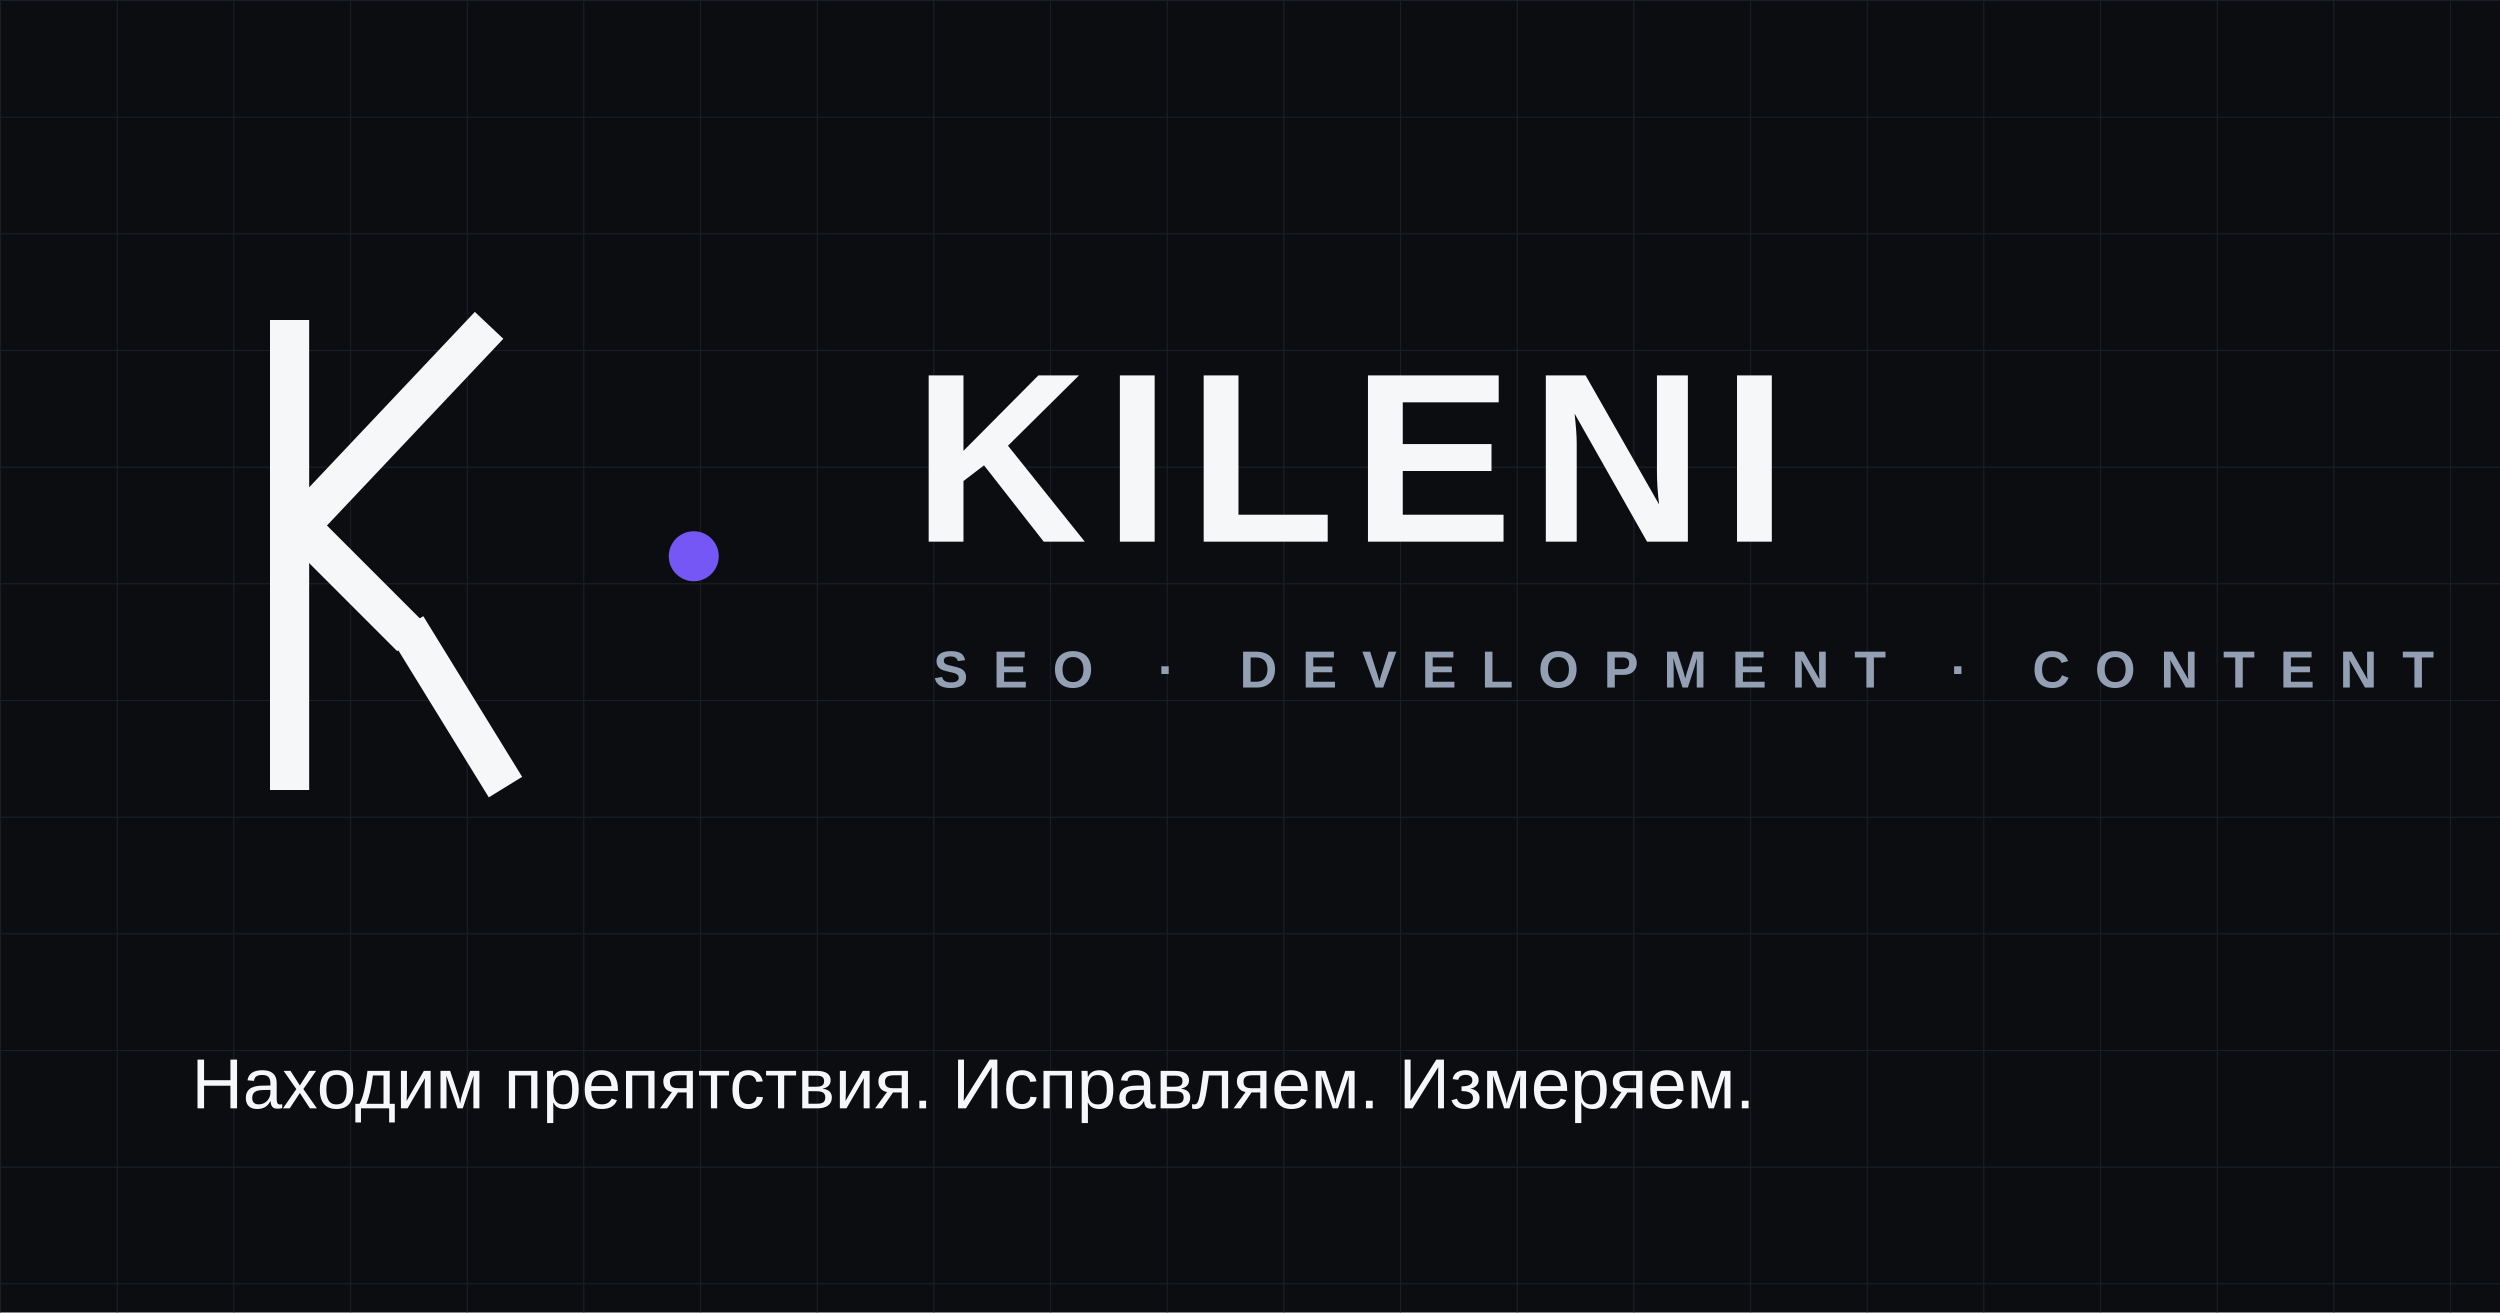
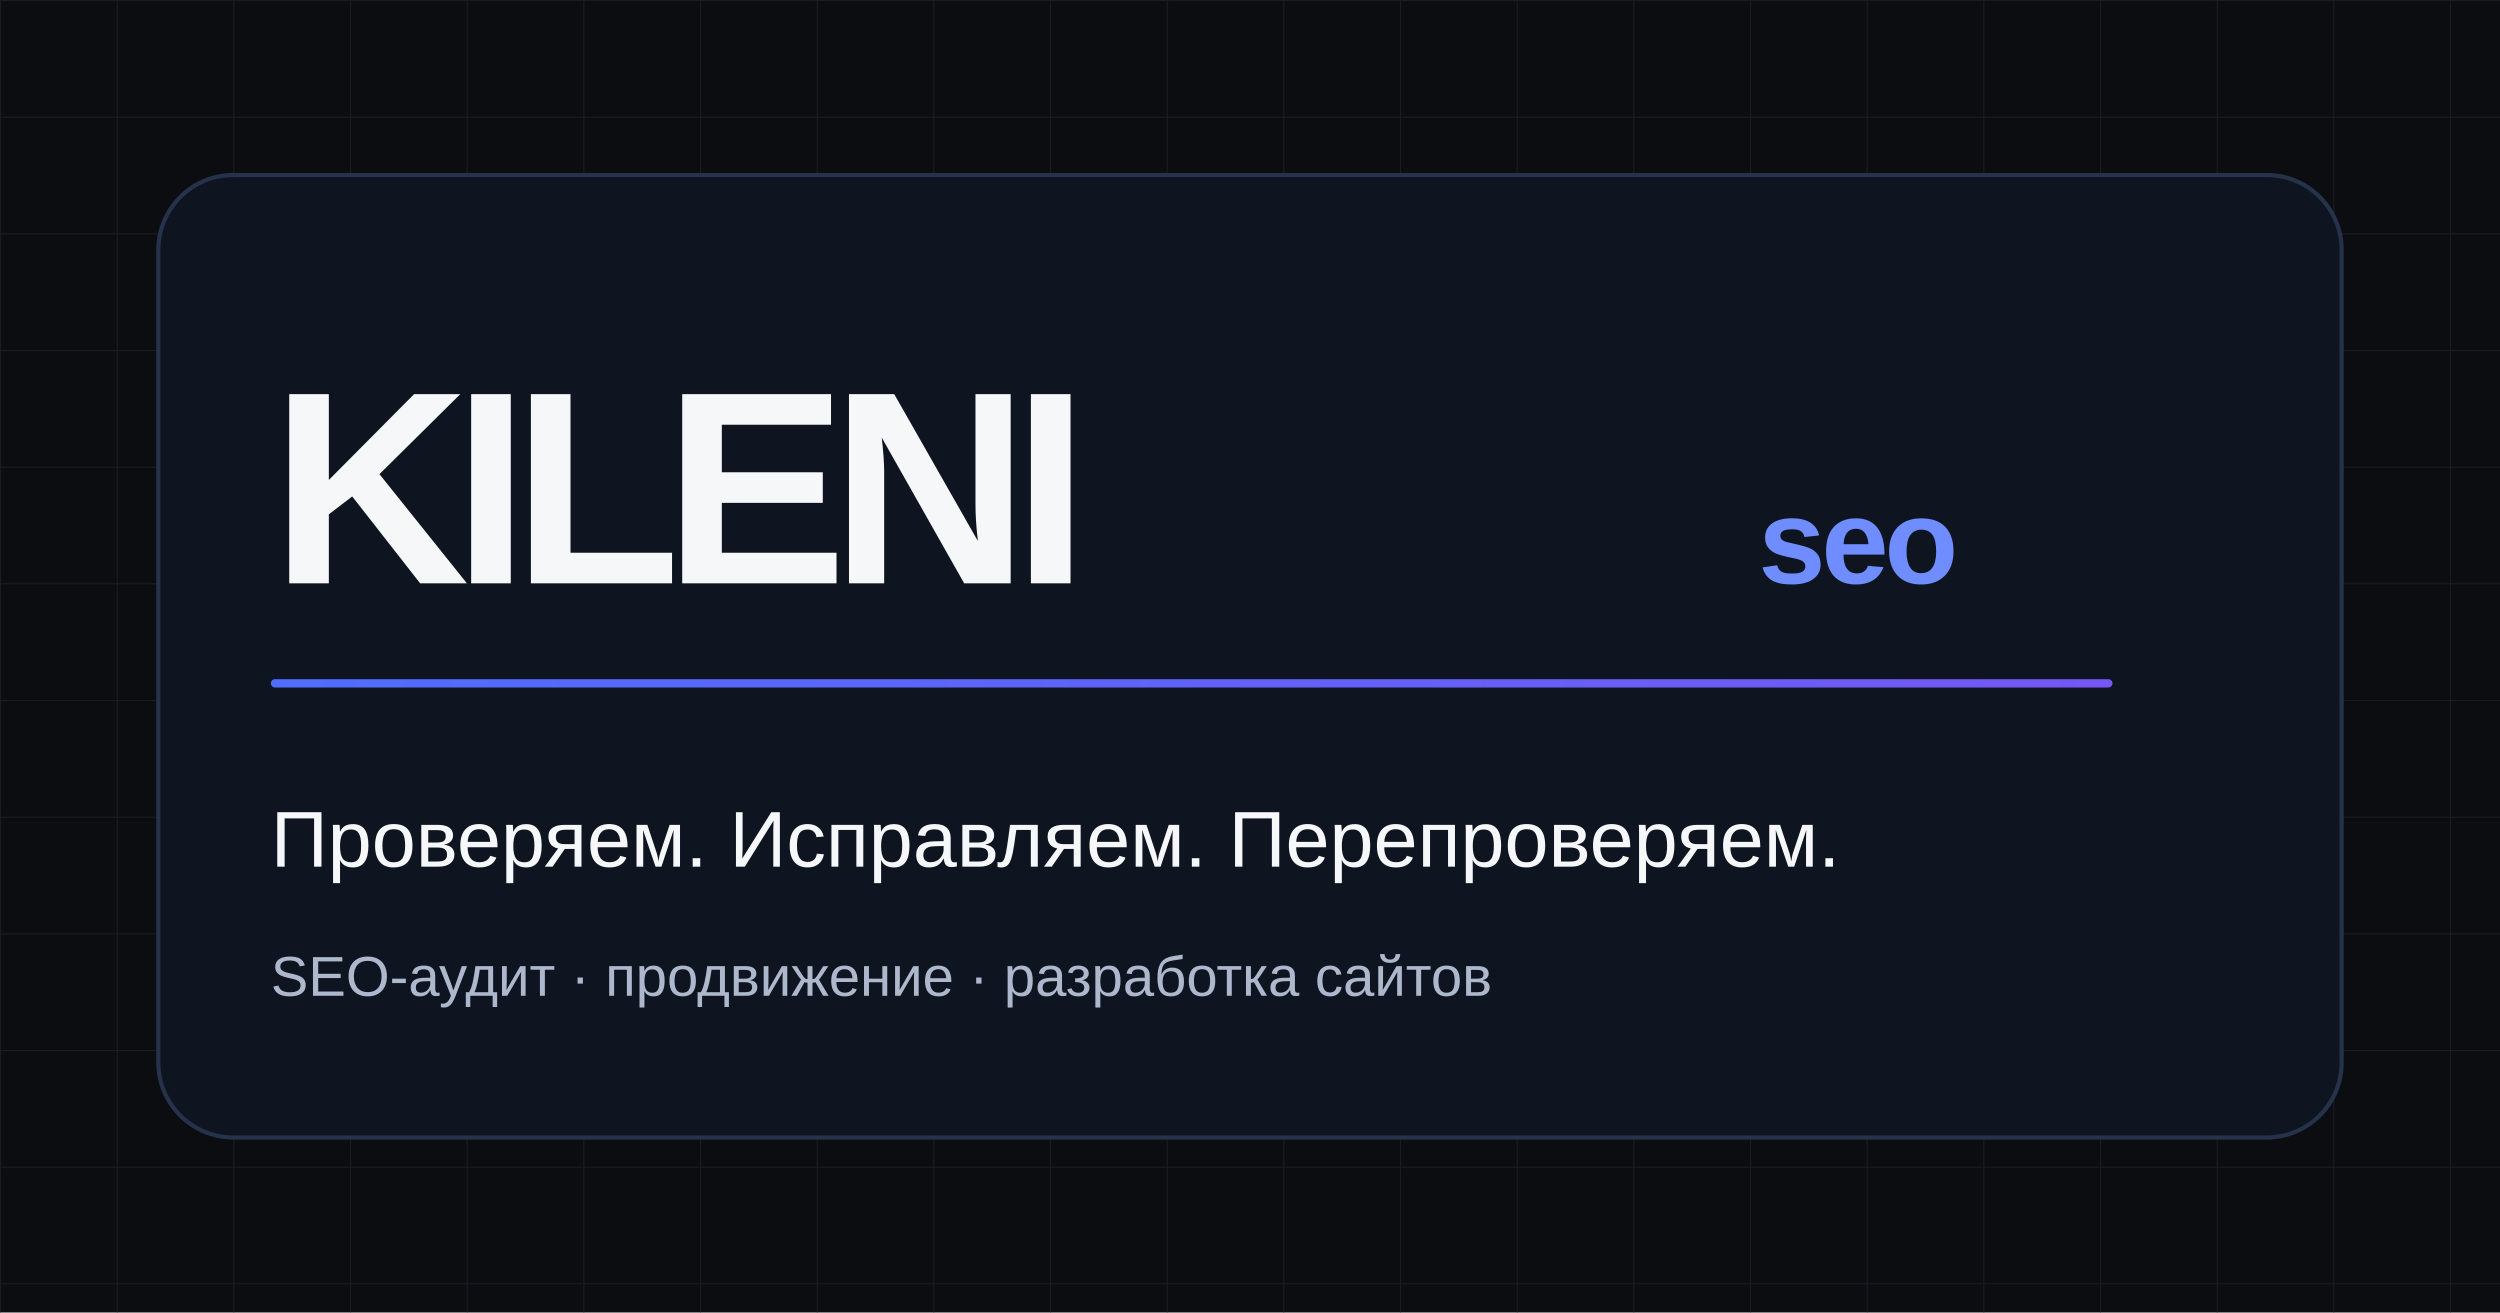
- <svg xmlns="http://www.w3.org/2000/svg" width="1200" height="630" viewBox="0 0 1200 630" role="img" aria-label="KILENI SEO">
+ <svg xmlns="http://www.w3.org/2000/svg" width="1200" height="630" viewBox="0 0 1200 630" role="img" aria-labelledby="title desc">
  <defs>
-     <linearGradient id="scan" x1="0" x2="1">
-       <stop stop-color="#2867F0" />
+     <linearGradient id="accent" x1="0" x2="1">
+       <stop stop-color="#4F6DFF" />
      <stop offset="1" stop-color="#7457F5" />
    </linearGradient>
    <pattern id="grid" width="56" height="56" patternUnits="userSpaceOnUse">
      <path d="M56 0H0V56" fill="none" stroke="#202631" stroke-width="1" />
    </pattern>
  </defs>
  <rect width="1200" height="630" fill="#0B0D10" />
-   <rect width="1200" height="630" fill="url(#grid)" opacity=".72" />
-   <g transform="translate(92 116) scale(4.7)" fill="none" stroke="#F6F7F9" stroke-width="4" stroke-linecap="square">
-     <path d="M10 10v20M12 28l17-18M12 30l9 9" />
-     <path d="M10 34v20M23 41l8 13" />
-   </g>
-   <path d="M76 267H352" stroke="url(#scan)" stroke-width="5" />
-   <circle cx="333" cy="267" r="12" fill="#7457F5" />
-   <text x="438" y="260" fill="#F6F7F9" font-family="Arial, sans-serif" font-size="116" font-weight="700" letter-spacing="8">KILENI</text>
-   <text x="448" y="330" fill="#93A0B4" font-family="Arial, sans-serif" font-size="25" font-weight="700" letter-spacing="12">SEO · DEVELOPMENT · CONTENT</text>
-   <text x="92" y="532" fill="#F6F7F9" font-family="Arial, sans-serif" font-size="34">Находим препятствия. Исправляем. Измеряем.</text>
+   <rect width="1200" height="630" fill="url(#grid)" opacity=".64" />
+   <rect x="76" y="84" width="1048" height="462" rx="36" fill="#0E1420" stroke="#26324A" stroke-width="2" />
+   <text x="130" y="280" fill="#F6F7F9" font-family="Arial, sans-serif" font-size="132" font-weight="700" letter-spacing="-8">KILENI</text>
+   <text x="844" y="280" fill="#6F8DFF" font-family="Arial, sans-serif" font-size="58" font-weight="700" letter-spacing="-2">seo</text>
+   <rect x="130" y="326" width="884" height="4" rx="2" fill="url(#accent)" />
+   <text x="130" y="416" fill="#F6F7F9" font-family="Arial, sans-serif" font-size="38">Проверяем. Исправляем. Перепроверяем.</text>
+   <text x="130" y="478" fill="#AEB8CC" font-family="Arial, sans-serif" font-size="27">SEO-аудит · продвижение · разработка сайтов</text>
</svg>
